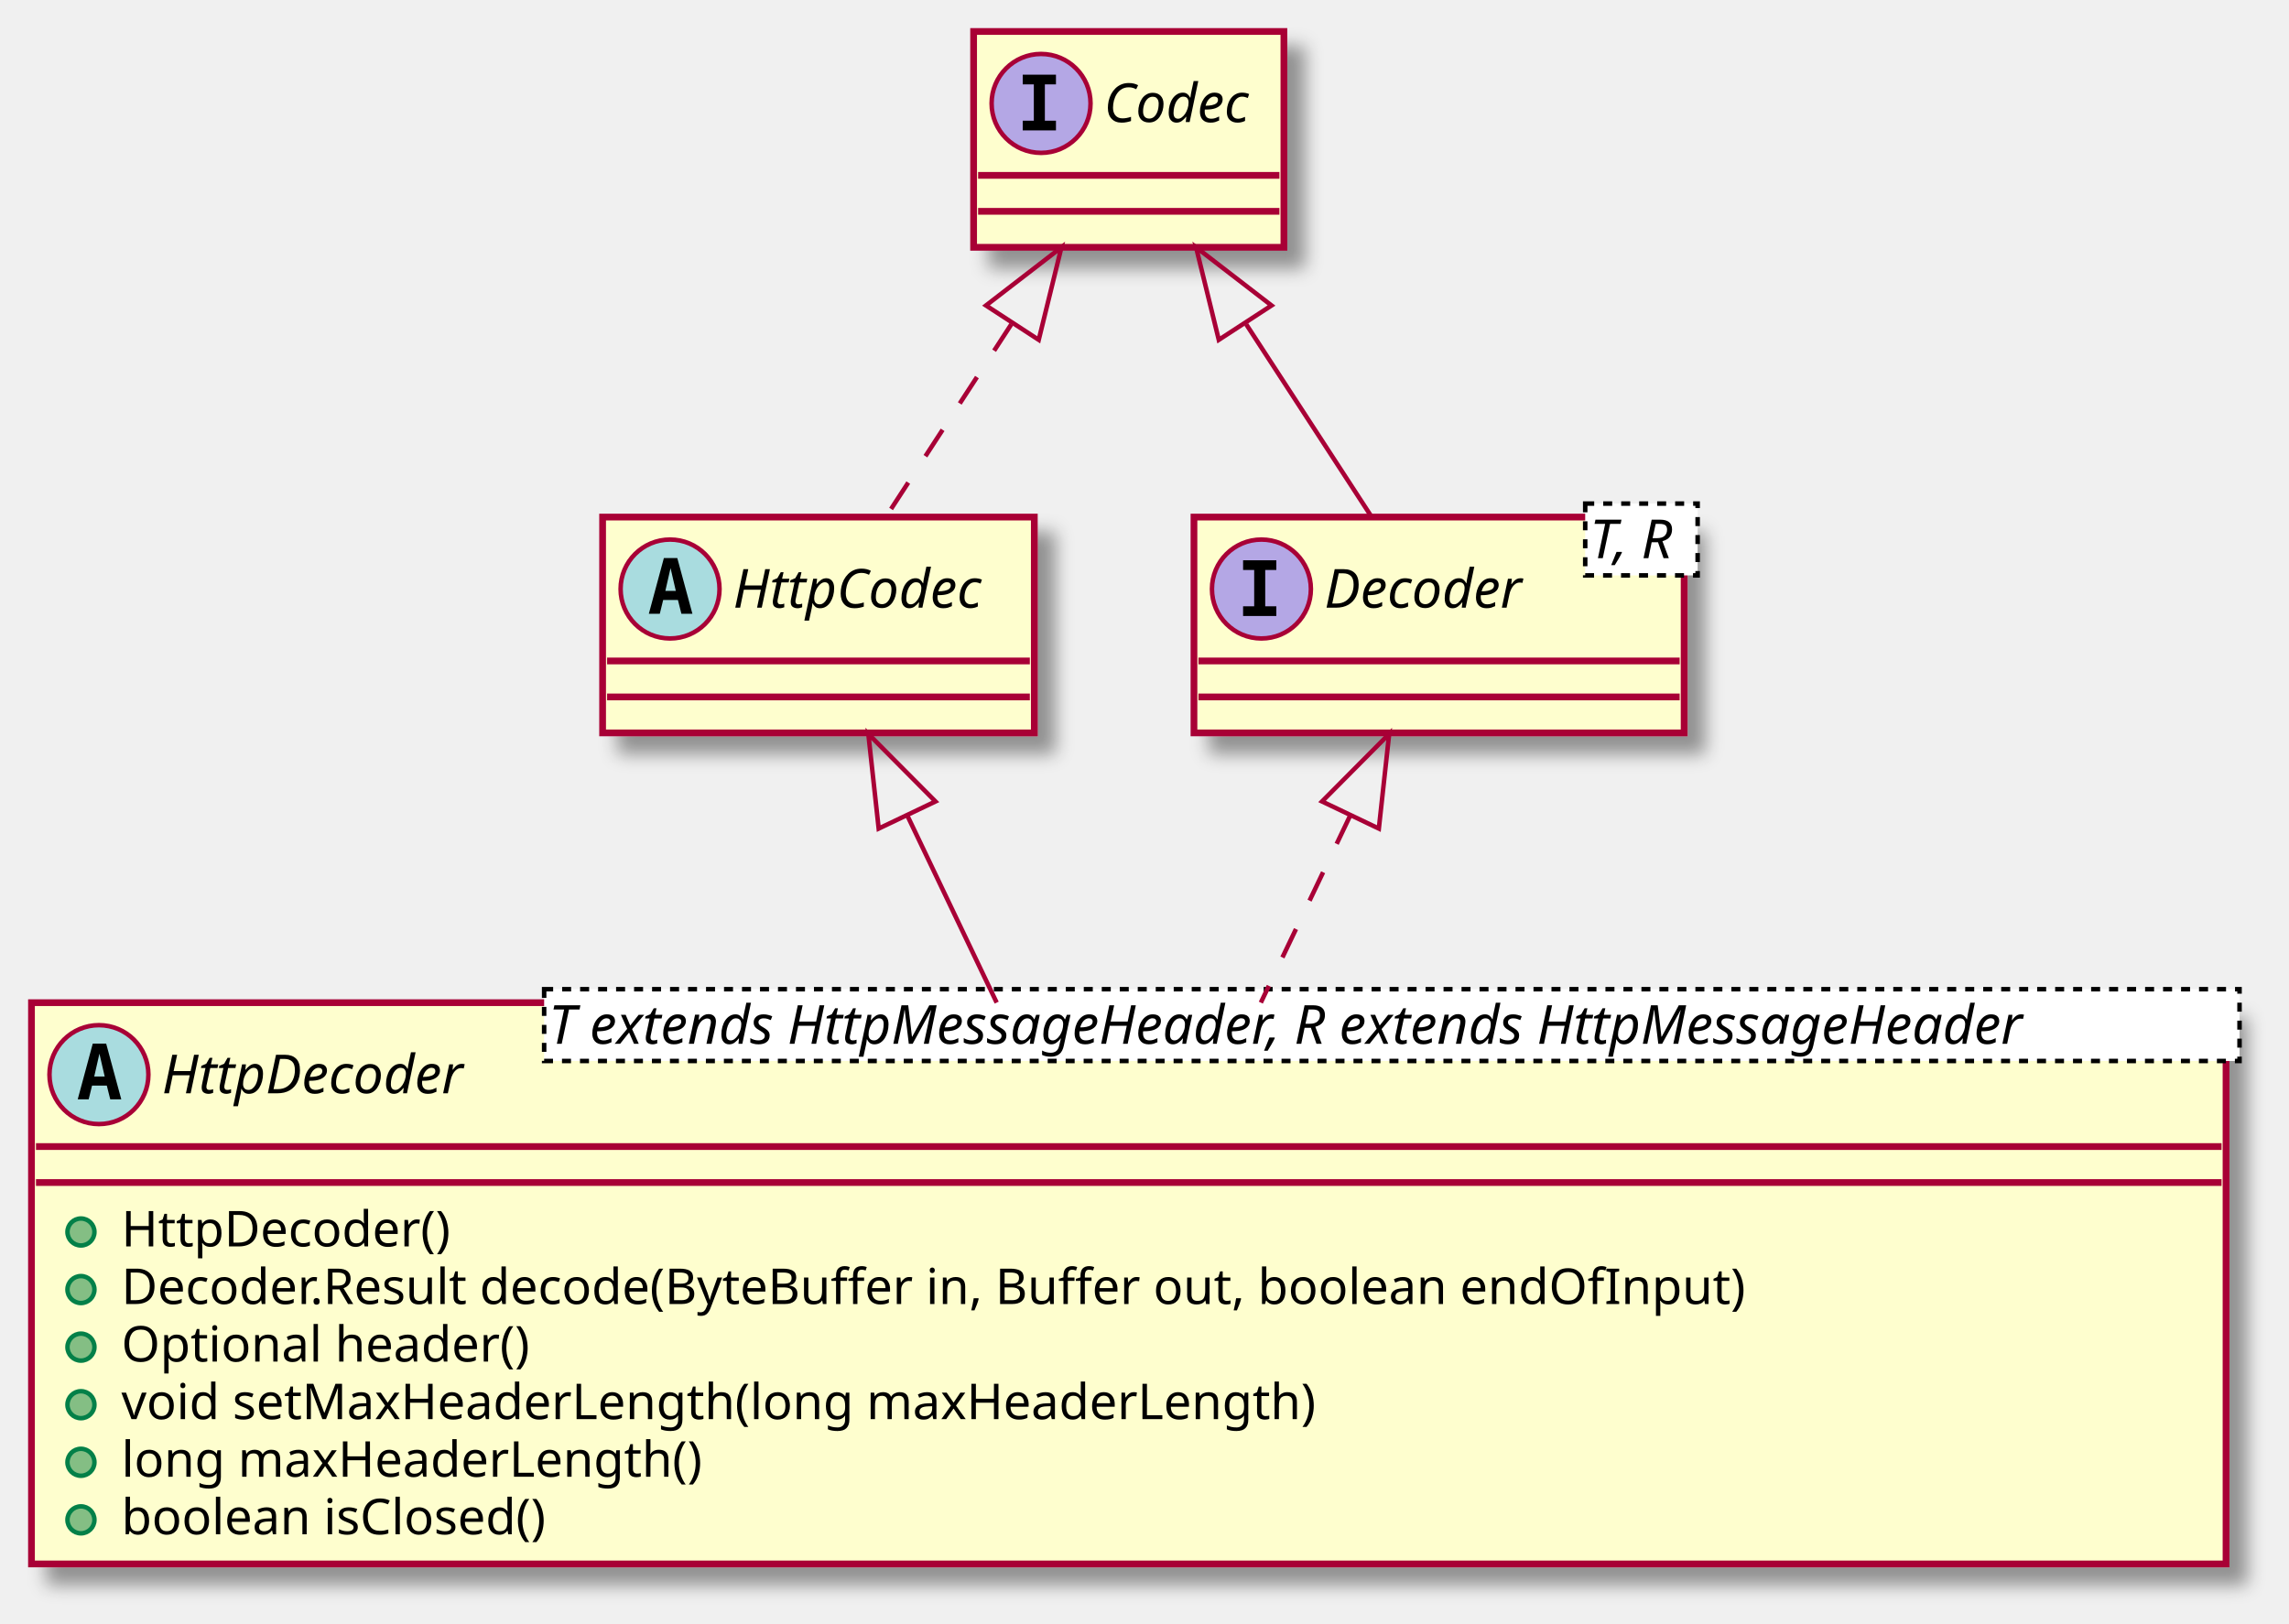
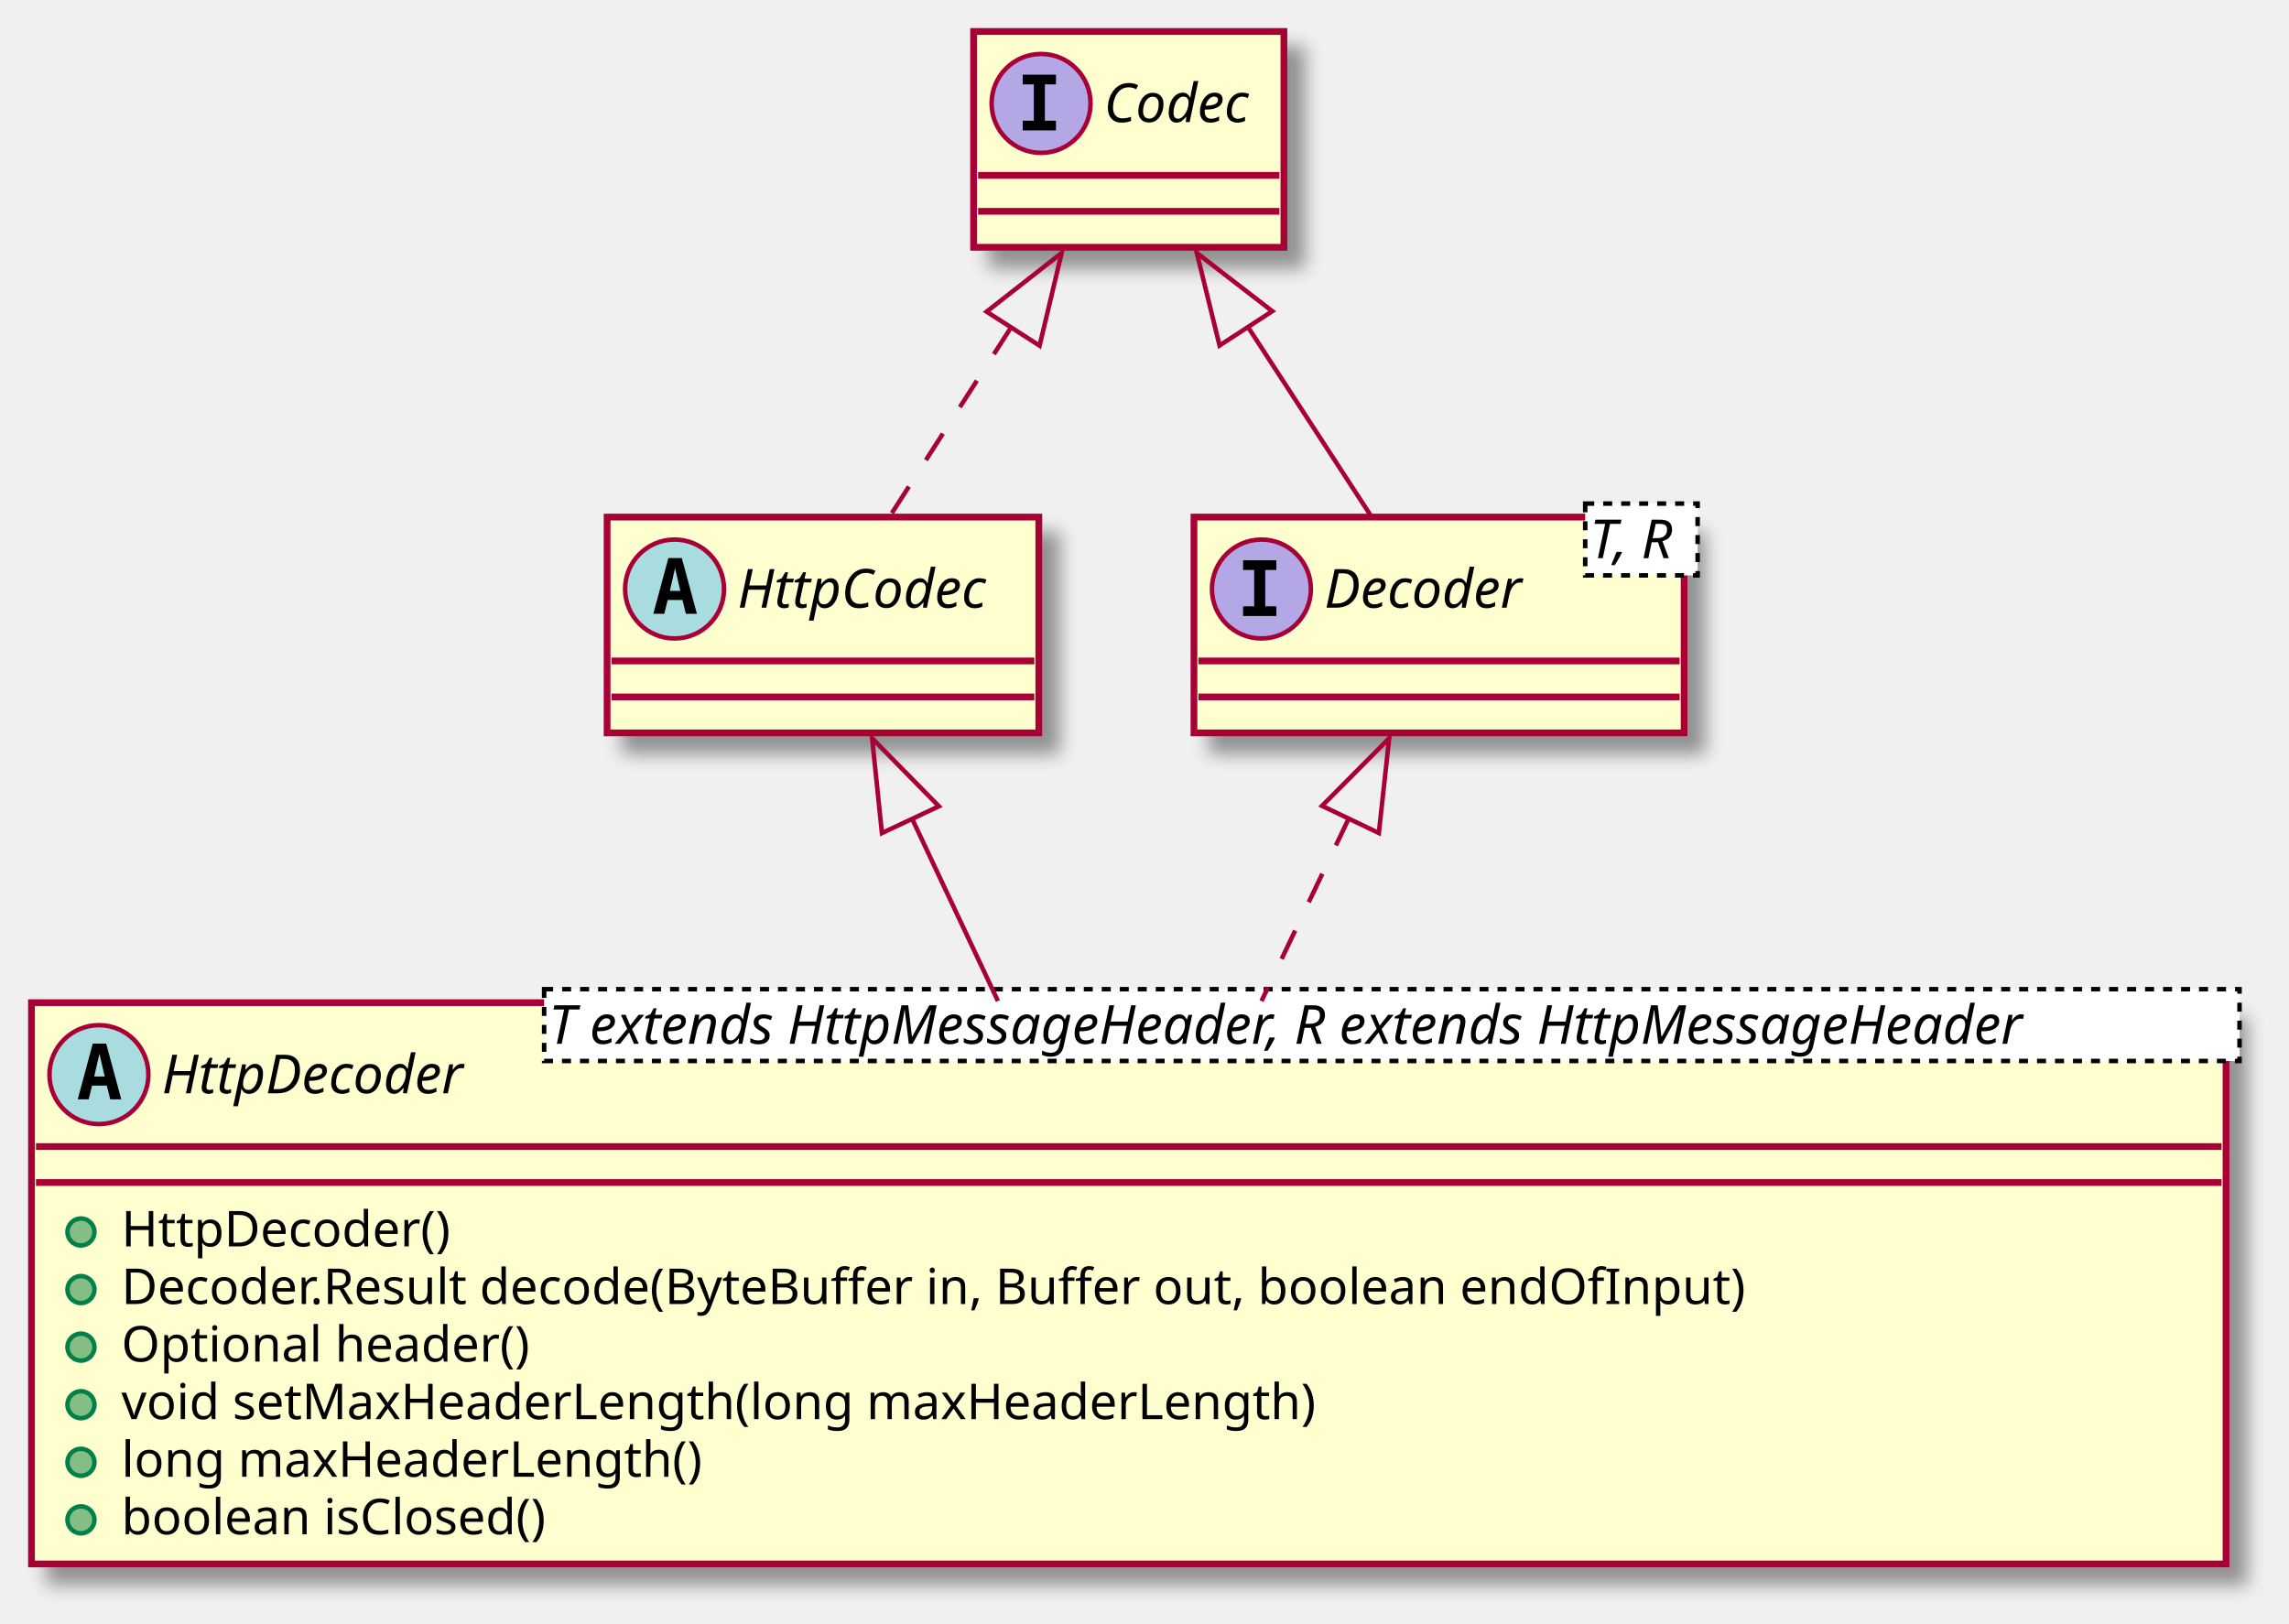
<svg xmlns="http://www.w3.org/2000/svg" contentScriptType="application/ecmascript" contentStyleType="text/css" height="361px" preserveAspectRatio="none" style="width:509px;height:361px;background:#FFFFFF;" version="1.1" viewBox="0 0 509 361" width="509px" zoomAndPan="magnify">
  <defs>
    <filter height="300%" id="fm84ptmgfnuyl" width="300%" x="-1" y="-1">
      <feGaussianBlur result="blurOut" stdDeviation="2.0" />
      <feColorMatrix in="blurOut" result="blurOut2" type="matrix" values="0 0 0 0 0 0 0 0 0 0 0 0 0 0 0 0 0 0 .4 0" />
      <feOffset dx="4.0" dy="4.0" in="blurOut2" result="blurOut3" />
      <feBlend in="SourceGraphic" in2="blurOut3" mode="normal" />
    </filter>
  </defs>
  <g>
    <rect codeLine="2" fill="#FEFECE" filter="url(#fm84ptmgfnuyl)" height="48" id="Codec" style="stroke:#A80036;stroke-width:1.5;" width="69" x="216.5" y="7" />
    <ellipse cx="231.5" cy="23" fill="#B4A7E5" rx="11" ry="11" style="stroke:#A80036;stroke-width:1.0;" />
    <path d="M227.422,18.766 L227.422,16.609 L234.812,16.609 L234.812,18.766 L232.344,18.766 L232.344,26.844 L234.812,26.844 L234.812,29 L227.422,29 L227.422,26.844 L229.891,26.844 L229.891,18.766 L227.422,18.766 Z " fill="#000000" />
    <text fill="#000000" font-family="sans-serif" font-size="12" font-style="italic" lengthAdjust="spacing" textLength="37" x="245.5" y="27.154">Codec</text>
    <line style="stroke:#A80036;stroke-width:1.5;" x1="217.5" x2="284.5" y1="39" y2="39" />
    <line style="stroke:#A80036;stroke-width:1.5;" x1="217.5" x2="284.5" y1="47" y2="47" />
-     <rect codeLine="5" fill="#FEFECE" filter="url(#fm84ptmgfnuyl)" height="48" id="HttpCodec" style="stroke:#A80036;stroke-width:1.5;" width="96" x="134" y="115" />
-     <ellipse cx="149" cy="131" fill="#A9DCDF" rx="11" ry="11" style="stroke:#A80036;stroke-width:1.0;" />
-     <path d="M149.109,126.344 L147.953,131.422 L150.281,131.422 L149.109,126.344 Z M147.625,124.109 L150.609,124.109 L153.969,136.5 L151.516,136.5 L150.75,133.438 L147.469,133.438 L146.719,136.5 L144.281,136.5 L147.625,124.109 Z " fill="#000000" />
-     <text fill="#000000" font-family="sans-serif" font-size="12" font-style="italic" lengthAdjust="spacing" textLength="64" x="163" y="135.154">HttpCodec</text>
-     <line style="stroke:#A80036;stroke-width:1.5;" x1="135" x2="229" y1="147" y2="147" />
-     <line style="stroke:#A80036;stroke-width:1.5;" x1="135" x2="229" y1="155" y2="155" />
+     <rect codeLine="5" fill="#FEFECE" filter="url(#fm84ptmgfnuyl)" height="48" id="HttpCodec" style="stroke:#A80036;stroke-width:1.5;" width="96" x="135" y="115" />
+     <ellipse cx="150" cy="131" fill="#A9DCDF" rx="11" ry="11" style="stroke:#A80036;stroke-width:1.0;" />
+     <path d="M150.109,126.344 L148.953,131.422 L151.281,131.422 L150.109,126.344 Z M148.625,124.109 L151.609,124.109 L154.969,136.5 L152.516,136.5 L151.75,133.438 L148.469,133.438 L147.719,136.5 L145.281,136.5 L148.625,124.109 Z " fill="#000000" />
+     <text fill="#000000" font-family="sans-serif" font-size="12" font-style="italic" lengthAdjust="spacing" textLength="64" x="164" y="135.154">HttpCodec</text>
+     <line style="stroke:#A80036;stroke-width:1.5;" x1="136" x2="230" y1="147" y2="147" />
+     <line style="stroke:#A80036;stroke-width:1.5;" x1="136" x2="230" y1="155" y2="155" />
    <rect codeLine="8" fill="#FEFECE" filter="url(#fm84ptmgfnuyl)" height="48" id="Decoder" style="stroke:#A80036;stroke-width:1.5;" width="109" x="265.5" y="115" />
    <ellipse cx="280.5" cy="131" fill="#B4A7E5" rx="11" ry="11" style="stroke:#A80036;stroke-width:1.0;" />
    <path d="M276.422,126.766 L276.422,124.609 L283.812,124.609 L283.812,126.766 L281.344,126.766 L281.344,134.844 L283.812,134.844 L283.812,137 L276.422,137 L276.422,134.844 L278.891,134.844 L278.891,126.766 L276.422,126.766 Z " fill="#000000" />
    <text fill="#000000" font-family="sans-serif" font-size="12" font-style="italic" lengthAdjust="spacing" textLength="50" x="294.5" y="135.154">Decoder</text>
    <rect fill="#FFFFFF" height="15.969" style="stroke:#000000;stroke-width:1.0;stroke-dasharray:2.0,2.0;" width="25" x="352.5" y="112" />
    <text fill="#000000" font-family="sans-serif" font-size="12" font-style="italic" lengthAdjust="spacing" textLength="23" x="353.5" y="124.139">T, R</text>
    <line style="stroke:#A80036;stroke-width:1.5;" x1="266.5" x2="373.5" y1="147" y2="147" />
    <line style="stroke:#A80036;stroke-width:1.5;" x1="266.5" x2="373.5" y1="155" y2="155" />
    <rect codeLine="11" fill="#FEFECE" filter="url(#fm84ptmgfnuyl)" height="124.828" id="HttpDecoder" style="stroke:#A80036;stroke-width:1.5;" width="488" x="7" y="223" />
    <ellipse cx="22" cy="239" fill="#A9DCDF" rx="11" ry="11" style="stroke:#A80036;stroke-width:1.0;" />
    <path d="M22.109,234.344 L20.953,239.422 L23.281,239.422 L22.109,234.344 Z M20.625,232.109 L23.609,232.109 L26.969,244.5 L24.516,244.5 L23.75,241.438 L20.469,241.438 L19.719,244.5 L17.281,244.5 L20.625,232.109 Z " fill="#000000" />
    <text fill="#000000" font-family="sans-serif" font-size="12" font-style="italic" lengthAdjust="spacing" textLength="77" x="36" y="243.154">HttpDecoder</text>
    <rect fill="#FFFFFF" height="15.969" style="stroke:#000000;stroke-width:1.0;stroke-dasharray:2.0,2.0;" width="377" x="121" y="220" />
    <text fill="#000000" font-family="sans-serif" font-size="12" font-style="italic" lengthAdjust="spacing" textLength="375" x="122" y="232.139">T extends HttpMessageHeader, R extends HttpMessageHeader</text>
    <line style="stroke:#A80036;stroke-width:1.5;" x1="8" x2="494" y1="255" y2="255" />
    <line style="stroke:#A80036;stroke-width:1.5;" x1="8" x2="494" y1="263" y2="263" />
    <ellipse cx="18" cy="274" fill="#84BE84" rx="3" ry="3" style="stroke:#038048;stroke-width:1.0;" />
    <text fill="#000000" font-family="sans-serif" font-size="11" lengthAdjust="spacing" textLength="78" x="27" y="277.21">HttpDecoder()</text>
    <ellipse cx="18" cy="286.805" fill="#84BE84" rx="3" ry="3" style="stroke:#038048;stroke-width:1.0;" />
    <text fill="#000000" font-family="sans-serif" font-size="11" lengthAdjust="spacing" textLength="391" x="27" y="290.015">Decoder.Result decode(ByteBuffer in, Buffer out, boolean endOfInput)</text>
    <ellipse cx="18" cy="299.609" fill="#84BE84" rx="3" ry="3" style="stroke:#038048;stroke-width:1.0;" />
    <text fill="#000000" font-family="sans-serif" font-size="11" lengthAdjust="spacing" textLength="98" x="27" y="302.82">Optional header()</text>
    <ellipse cx="18" cy="312.414" fill="#84BE84" rx="3" ry="3" style="stroke:#038048;stroke-width:1.0;" />
    <text fill="#000000" font-family="sans-serif" font-size="11" lengthAdjust="spacing" textLength="283" x="27" y="315.625">void setMaxHeaderLength(long maxHeaderLength)</text>
    <ellipse cx="18" cy="325.219" fill="#84BE84" rx="3" ry="3" style="stroke:#038048;stroke-width:1.0;" />
    <text fill="#000000" font-family="sans-serif" font-size="11" lengthAdjust="spacing" textLength="138" x="27" y="328.429">long maxHeaderLength()</text>
    <ellipse cx="18" cy="338.023" fill="#84BE84" rx="3" ry="3" style="stroke:#038048;stroke-width:1.0;" />
    <text fill="#000000" font-family="sans-serif" font-size="11" lengthAdjust="spacing" textLength="105" x="27" y="341.234">boolean isClosed()</text>
-     <path codeLine="20" d="M224.88,72.13 C215.52,86.5 205.3,102.21 197.18,114.68 " fill="none" id="Codec-backto-HttpCodec" style="stroke:#A80036;stroke-width:1.0;stroke-dasharray:7.0,7.0;" />
-     <polygon fill="none" points="219.25,67.94,236.03,55,230.98,75.58,219.25,67.94" style="stroke:#A80036;stroke-width:1.0;" />
-     <path codeLine="22" d="M277.12,72.13 C286.48,86.5 296.7,102.21 304.82,114.68 " fill="none" id="Codec-backto-Decoder" style="stroke:#A80036;stroke-width:1.0;" />
-     <polygon fill="none" points="271.02,75.58,265.97,55,282.75,67.94,271.02,75.58" style="stroke:#A80036;stroke-width:1.0;" />
-     <path codeLine="24" d="M201.75,181.36 C207.94,194.33 214.92,208.94 221.63,222.99 " fill="none" id="HttpCodec-backto-HttpDecoder" style="stroke:#A80036;stroke-width:1.0;" />
-     <polygon fill="none" points="195.39,184.28,193.09,163.22,208.02,178.25,195.39,184.28" style="stroke:#A80036;stroke-width:1.0;" />
-     <path codeLine="26" d="M300.25,181.36 C294.06,194.33 287.08,208.94 280.37,222.99 " fill="none" id="Decoder-backto-HttpDecoder" style="stroke:#A80036;stroke-width:1.0;stroke-dasharray:7.0,7.0;" />
-     <polygon fill="none" points="293.98,178.25,308.91,163.22,306.61,184.28,293.98,178.25" style="stroke:#A80036;stroke-width:1.0;" />
+     <path codeLine="20" d="M224.79,72.87 C215.67,87.08 205.77,102.51 197.89,114.79 " fill="none" id="Codec-backto-HttpCodec" style="stroke:#A80036;stroke-width:1.0;stroke-dasharray:7.0,7.0;" />
+     <polygon fill="none" points="219.39,69.32,236.08,56.26,231.17,76.88,219.39,69.32" style="stroke:#A80036;stroke-width:1.0;" />
+     <path codeLine="22" d="M277.29,72.39 C286.62,86.73 296.81,102.38 304.89,114.79 " fill="none" id="Codec-backto-Decoder" style="stroke:#A80036;stroke-width:1.0;" />
+     <polygon fill="none" points="271.19,76.84,266.14,56.26,282.92,69.21,271.19,76.84" style="stroke:#A80036;stroke-width:1.0;" />
+     <path codeLine="24" d="M202.85,182.15 C208.81,194.82 215.48,208.98 221.91,222.63 " fill="none" id="HttpCodec-backto-HttpDecoder" style="stroke:#A80036;stroke-width:1.0;" />
+     <polygon fill="none" points="196.11,185.28,193.93,164.2,208.78,179.32,196.11,185.28" style="stroke:#A80036;stroke-width:1.0;" />
+     <path codeLine="26" d="M300.08,181.7 C293.97,194.47 287.12,208.81 280.52,222.63 " fill="none" id="Decoder-backto-HttpDecoder" style="stroke:#A80036;stroke-width:1.0;stroke-dasharray:7.0,7.0;" />
+     <polygon fill="none" points="293.98,179.23,308.91,164.2,306.61,185.27,293.98,179.23" style="stroke:#A80036;stroke-width:1.0;" />
  </g>
</svg>
